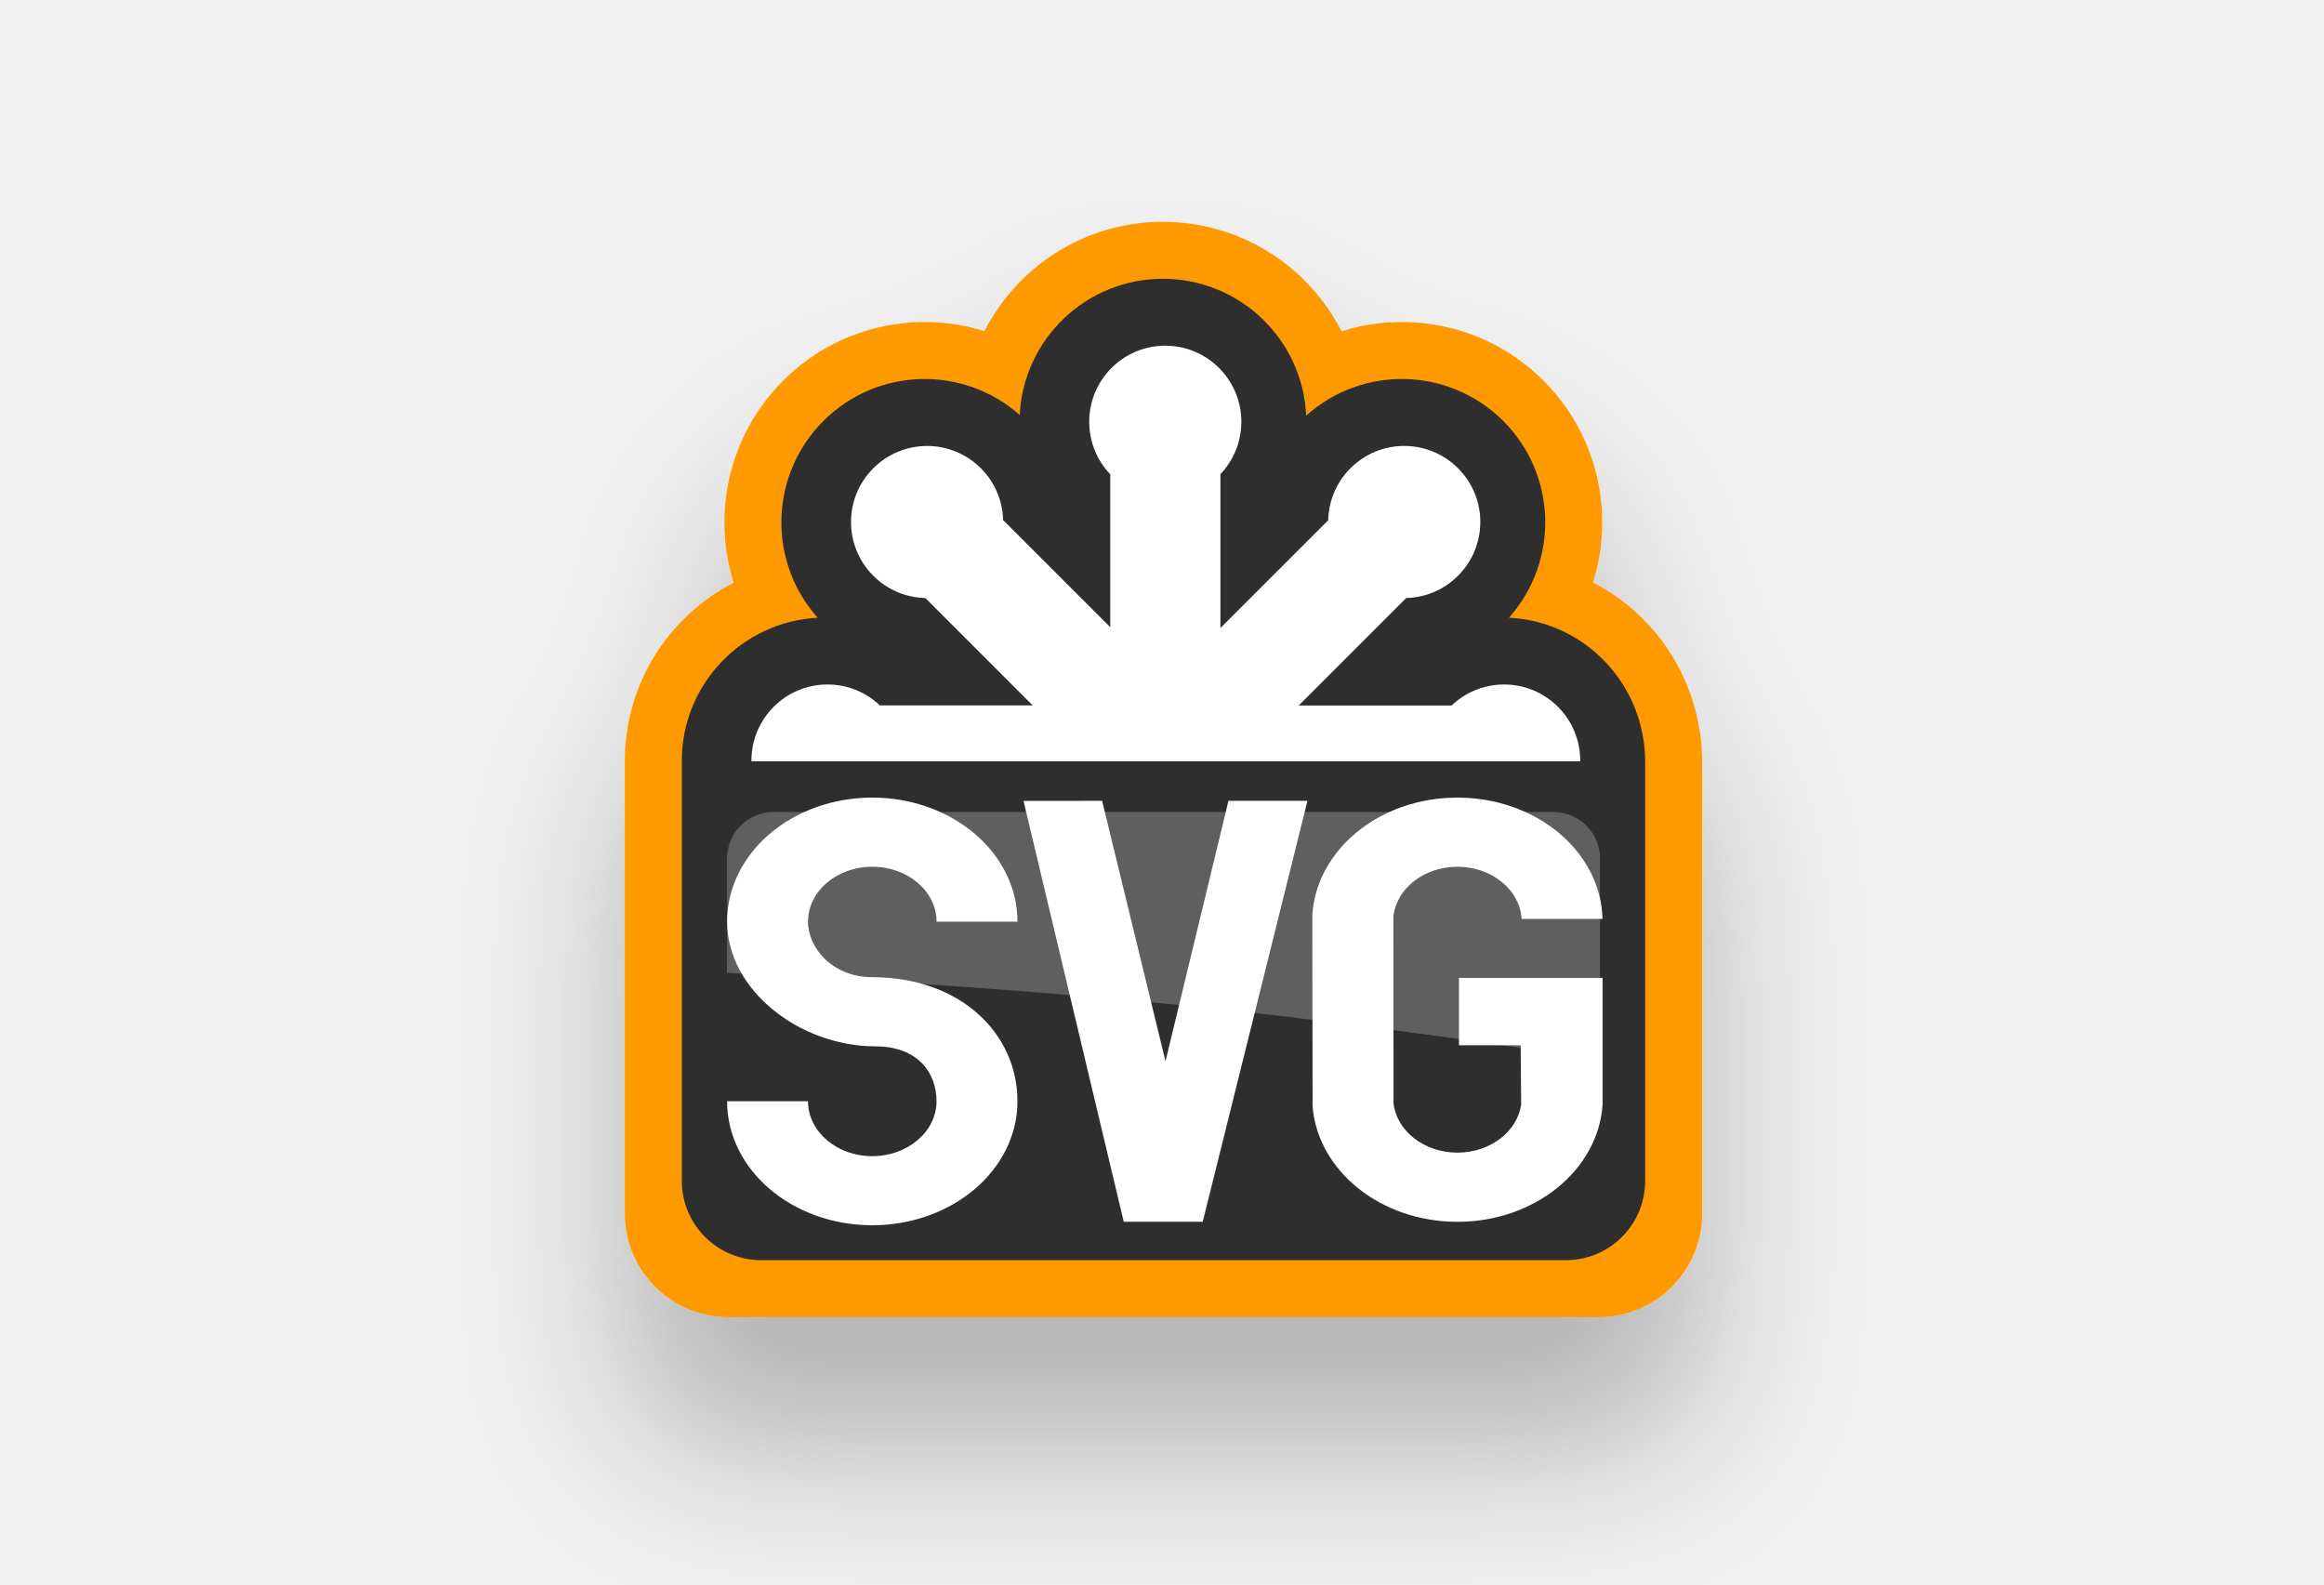
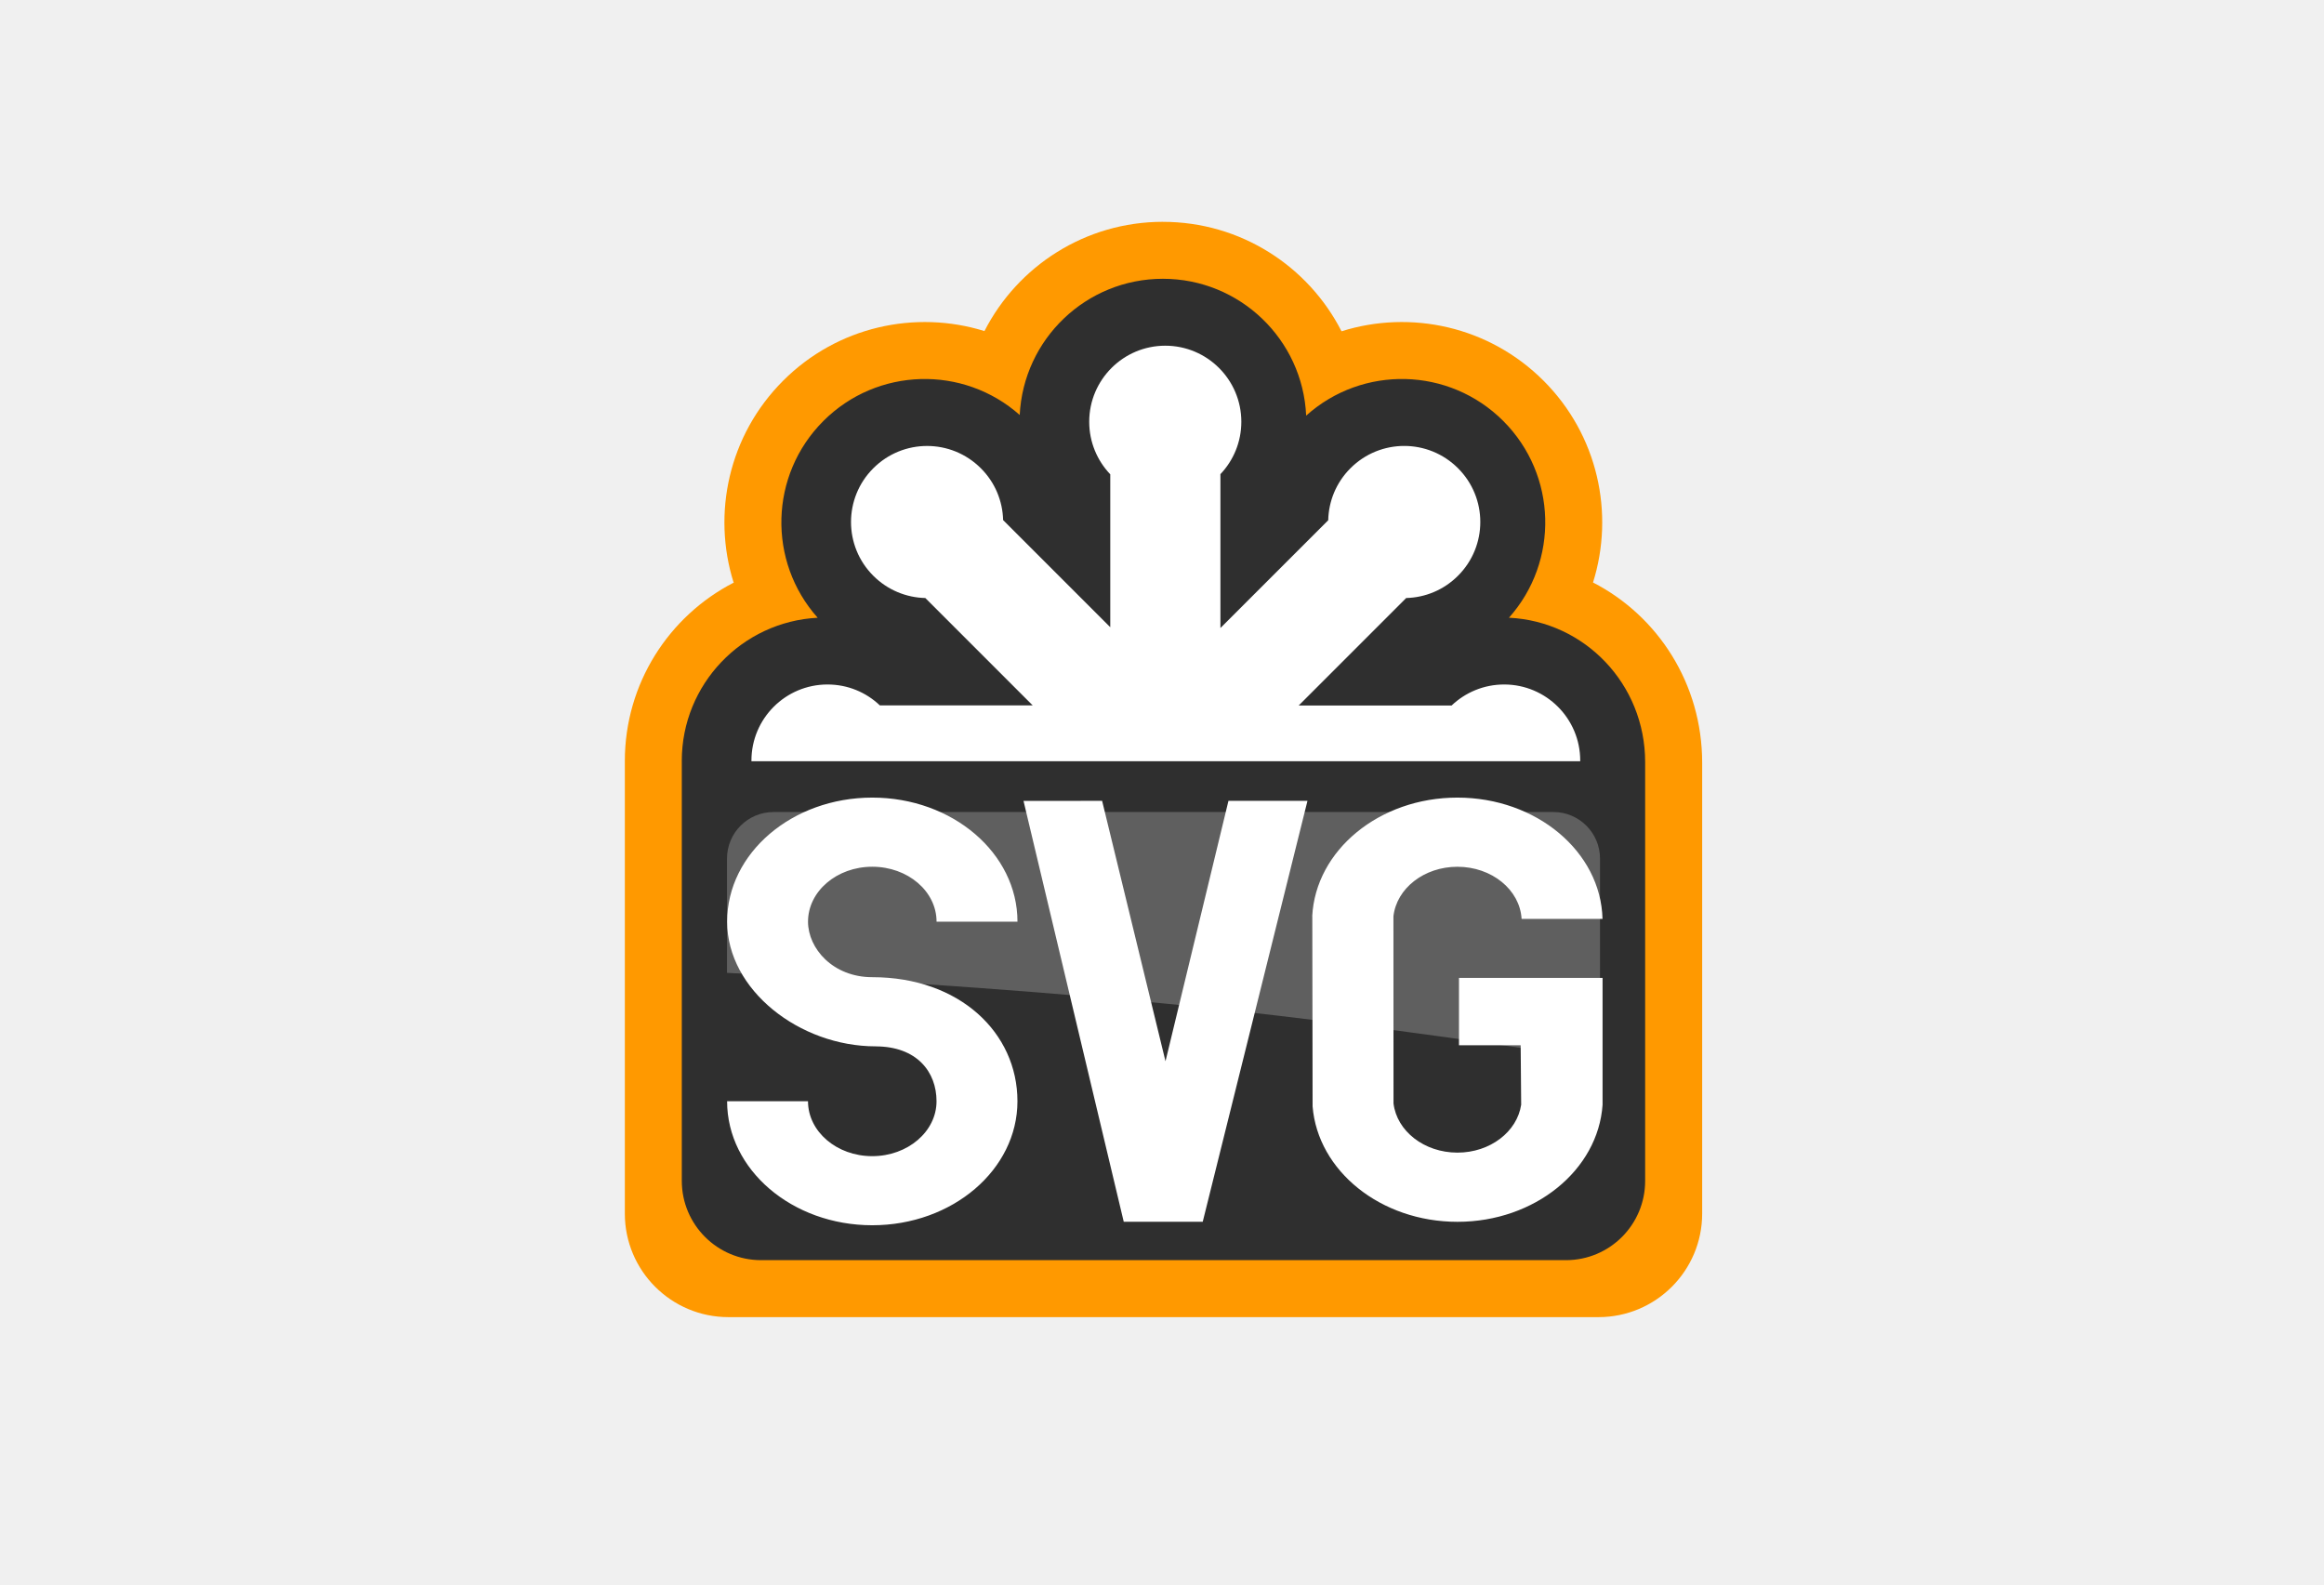
<svg xmlns="http://www.w3.org/2000/svg" width="88px" height="60px" viewBox="0 0 88 60" version="1.1">
-   <defs>
-     <filter x="-27.4%" y="-15.5%" width="154.8%" height="154.8%" filterUnits="objectBoundingBox" id="filter-1">
-       <feOffset dx="0" dy="5" in="SourceAlpha" result="shadowOffsetOuter1" />
-       <feGaussianBlur stdDeviation="3" in="shadowOffsetOuter1" result="shadowBlurOuter1" />
-       <feColorMatrix values="0 0 0 0 0   0 0 0 0 0   0 0 0 0 0  0 0 0 0.246 0" type="matrix" in="shadowBlurOuter1" result="shadowMatrixOuter1" />
-       <feMerge>
-         <feMergeNode in="shadowMatrixOuter1" />
-         <feMergeNode in="SourceGraphic" />
-       </feMerge>
-     </filter>
-   </defs>
+   <defs />
  <g id="Page-1" stroke="none" stroke-width="1" fill="none" fill-rule="evenodd">
    <g id="Artboard-Copy" transform="translate(-436, -103)" fill-rule="nonzero">
-       <g id="svg" filter="url(#filter-1)" transform="translate(459, 111)">
+       <g id="svg" transform="translate(459, 111)">
        <path d="M21.035,0.4 C23.979,0.4 26.541,2.08 27.798,4.544 C30.416,3.72 33.384,4.352 35.448,6.416 C37.508,8.476 38.142,11.442 37.321,14.056 C39.783,15.322 41.454,17.899 41.454,20.88 L41.454,37.953 C41.454,40.118 39.696,41.873 37.531,41.873 L4.583,41.873 C2.417,41.873 0.66,40.118 0.66,37.953 L0.66,20.816 C0.66,17.88 2.33,15.324 4.78,14.062 C3.957,11.446 4.59,8.479 6.653,6.416 C8.709,4.359 11.665,3.724 14.277,4.536 C15.535,2.076 18.095,0.399 21.035,0.399 L21.035,0.4 Z M4.79,14.056 L4.78,14.061 L4.785,14.075 L4.789,14.065 L4.794,14.055 L4.79,14.055 L4.79,14.056 Z M37.314,14.054 L37.319,14.064 L37.319,14.056 L37.315,14.054 L37.313,14.054 L37.314,14.054 Z" id="Shape" fill="#FF9900" />
        <path d="M2.817,20.812 L2.817,36.714 C2.817,38.37 4.161,39.716 5.817,39.716 L36.295,39.716 C37.955,39.716 39.295,38.372 39.295,36.714 L39.295,20.86 C39.295,17.905 37.01,15.53 34.138,15.39 C36.04,13.258 35.968,9.987 33.922,7.94 C31.872,5.89 28.59,5.823 26.459,7.738 C26.329,4.854 23.949,2.556 21.034,2.556 C18.127,2.556 15.754,4.841 15.612,7.713 C13.48,5.823 10.218,5.9 8.177,7.941 C6.131,9.988 6.06,13.261 7.962,15.391 C5.095,15.539 2.816,17.911 2.816,20.813 L2.817,20.812 Z" id="Shape" fill="#2F2F2F" />
        <path d="M37.586,32.13 L37.586,24.513 C37.586,23.538 36.796,22.747 35.82,22.747 L6.293,22.747 C5.316,22.747 4.528,23.537 4.528,24.513 L4.528,28.838 C8.495,29.025 14.611,29.378 20.95,29.984 C26.802,30.544 33.072,31.434 37.586,32.129 L37.586,32.13 Z" id="Shape" fill="#5F5F5F" />
        <path d="M5.454,20.824 L5.454,20.798 C5.454,19.208 6.744,17.918 8.334,17.918 C9.104,17.918 9.801,18.218 10.317,18.71 L16.104,18.71 L12.038,14.644 C11.324,14.628 10.614,14.347 10.068,13.801 C8.943,12.678 8.943,10.854 10.068,9.731 C11.193,8.605 13.016,8.605 14.141,9.731 C14.685,10.273 14.966,10.981 14.984,11.693 L19.041,15.75 L19.041,9.96 C18.547,9.442 18.244,8.742 18.244,7.97 C18.244,6.38 19.534,5.09 21.124,5.09 C22.714,5.09 24.004,6.38 24.004,7.97 C24.004,8.74 23.702,9.438 23.212,9.954 L23.212,15.78 L27.294,11.7 C27.31,10.984 27.591,10.274 28.136,9.73 C29.261,8.604 31.084,8.604 32.209,9.73 C33.334,10.853 33.334,12.677 32.209,13.8 C31.665,14.345 30.959,14.626 30.246,14.644 L26.176,18.714 L31.966,18.714 C32.484,18.221 33.186,17.918 33.956,17.918 C35.546,17.918 36.836,19.208 36.836,20.798 L36.836,20.824 L5.456,20.824 L5.454,20.824 Z" id="Shape" fill="#FFFFFF" />
        <g id="Group" transform="translate(4.442395, 22)" fill="#FFFFFF">
          <path d="M5.714,9.62 C2.839,9.62 0.091,7.49 0.091,4.898 C0.091,2.304 2.551,0.201 5.588,0.201 C8.624,0.201 11.085,2.305 11.085,4.899 L8.021,4.899 C8.021,3.749 6.933,2.819 5.586,2.819 C4.244,2.819 3.154,3.749 3.154,4.899 C3.154,5.913 4.096,7.001 5.586,7.001 C8.893,7.001 11.084,9.104 11.084,11.698 C11.084,14.291 8.623,16.394 5.586,16.394 C2.55,16.394 0.09,14.291 0.09,11.698 L3.153,11.698 C3.153,12.846 4.242,13.778 5.585,13.778 C6.929,13.778 8.02,12.846 8.02,11.698 C8.02,10.59 7.278,9.621 5.712,9.621 L5.714,9.62 Z M11.314,0.327 L15.109,16.262 L18.1,16.262 L22.066,0.324 L19.074,0.324 L16.69,10.184 L14.29,0.324 L11.315,0.327 L11.314,0.327 Z M22.246,4.694 C22.375,2.194 24.786,0.201 27.743,0.201 C30.737,0.201 33.174,2.248 33.238,4.793 L30.174,4.793 C30.11,3.693 29.047,2.82 27.744,2.82 C26.48,2.82 25.442,3.64 25.321,4.694 L25.324,11.782 C25.45,12.828 26.486,13.644 27.744,13.644 C28.983,13.644 30.003,12.854 30.158,11.831 L30.139,9.578 L27.803,9.578 L27.803,7.028 L33.24,7.028 L33.24,11.832 C33.072,14.302 30.676,16.264 27.745,16.264 C24.838,16.264 22.457,14.334 22.26,11.894 L22.249,4.696 L22.246,4.694 Z" id="Shape" />
        </g>
      </g>
    </g>
  </g>
</svg>
